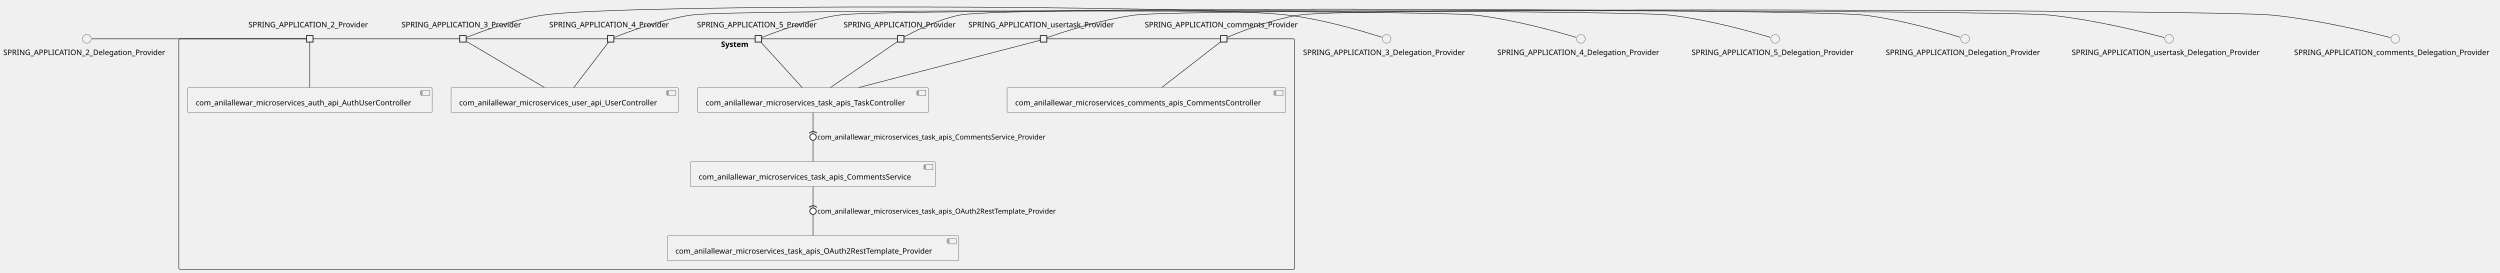
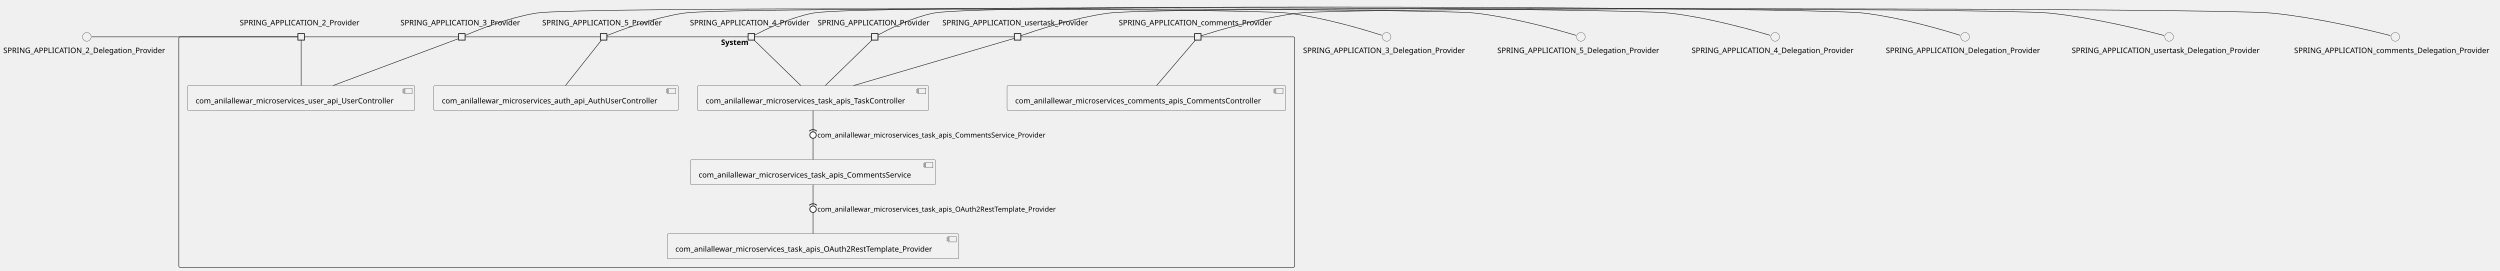
- <svg xmlns="http://www.w3.org/2000/svg" xmlns:xlink="http://www.w3.org/1999/xlink" contentStyleType="text/css" height="503px" preserveAspectRatio="none" style="width:4620px;height:503px;background:#FFFFFF;" version="1.1" viewBox="0 0 4620 503" width="4620px" zoomAndPan="magnify">
+ <svg xmlns="http://www.w3.org/2000/svg" xmlns:xlink="http://www.w3.org/1999/xlink" contentStyleType="text/css" height="500px" preserveAspectRatio="none" style="width:4620px;height:500px;background:#FFFFFF;" version="1.1" viewBox="0 0 4620 500" width="4620px" zoomAndPan="magnify">
  <defs />
  <g>
    <g id="cluster_System">
-       <rect fill="none" height="426" rx="2.5" ry="2.5" style="stroke:#181818;stroke-width:1.0;" width="2062" x="330.5" y="71.77" />
-       <text fill="#000000" font-family="sans-serif" font-size="14" font-weight="bold" lengthAdjust="spacing" textLength="58" x="1332.5" y="86.765">System</text>
+       <rect fill="none" height="426" rx="2.5" ry="2.5" style="stroke:#181818;stroke-width:1.0;" width="2062" x="330.5" y="68.11" />
+       <text fill="#000000" font-family="sans-serif" font-size="14" font-weight="bold" lengthAdjust="spacing" textLength="58" x="1332.5" y="83.105">System</text>
    </g>
    <g id="elem_com_anilallewar_microservices_auth_api_AuthUserController">
-       <a href="anilallewar-microservices-basics-spring-boot.repository#_8D3TctYMEe-HOIGa1L7xUg" target="_top" title="anilallewar-microservices-basics-spring-boot.repository#_8D3TctYMEe-HOIGa1L7xUg" xlink:actuate="onRequest" xlink:href="anilallewar-microservices-basics-spring-boot.repository#_8D3TctYMEe-HOIGa1L7xUg" xlink:show="new" xlink:title="anilallewar-microservices-basics-spring-boot.repository#_8D3TctYMEe-HOIGa1L7xUg" xlink:type="simple">
-         <rect fill="#F1F1F1" height="46.297" rx="2.5" ry="2.5" style="stroke:#181818;stroke-width:0.5;" width="452" x="346.5" y="161.77" />
-         <rect fill="#F1F1F1" height="10" style="stroke:#181818;stroke-width:0.5;" width="15" x="778.5" y="166.77" />
-         <rect fill="#F1F1F1" height="2" style="stroke:#181818;stroke-width:0.5;" width="4" x="776.5" y="168.77" />
-         <rect fill="#F1F1F1" height="2" style="stroke:#181818;stroke-width:0.5;" width="4" x="776.5" y="172.77" />
-         <text fill="#000000" font-family="sans-serif" font-size="14" lengthAdjust="spacing" textLength="412" x="361.5" y="194.765">com_anilallewar_microservices_auth_api_AuthUserController</text>
+       <a href="anilallewar-microservices-basics-spring-boot.repository#_4O2XatbVEe-tC8iE1ozeoQ" target="_top" title="anilallewar-microservices-basics-spring-boot.repository#_4O2XatbVEe-tC8iE1ozeoQ" xlink:actuate="onRequest" xlink:href="anilallewar-microservices-basics-spring-boot.repository#_4O2XatbVEe-tC8iE1ozeoQ" xlink:show="new" xlink:title="anilallewar-microservices-basics-spring-boot.repository#_4O2XatbVEe-tC8iE1ozeoQ" xlink:type="simple">
+         <rect fill="#F1F1F1" height="46.297" rx="2.5" ry="2.5" style="stroke:#181818;stroke-width:0.5;" width="452" x="801.5" y="158.11" />
+         <rect fill="#F1F1F1" height="10" style="stroke:#181818;stroke-width:0.5;" width="15" x="1233.5" y="163.11" />
+         <rect fill="#F1F1F1" height="2" style="stroke:#181818;stroke-width:0.5;" width="4" x="1231.5" y="165.11" />
+         <rect fill="#F1F1F1" height="2" style="stroke:#181818;stroke-width:0.5;" width="4" x="1231.5" y="169.11" />
+         <text fill="#000000" font-family="sans-serif" font-size="14" lengthAdjust="spacing" textLength="412" x="816.5" y="191.105">com_anilallewar_microservices_auth_api_AuthUserController</text>
      </a>
    </g>
    <g id="elem_com_anilallewar_microservices_comments_apis_CommentsController">
-       <a href="anilallewar-microservices-basics-spring-boot.repository#_8D3TctYMEe-HOIGa1L7xUg" target="_top" title="anilallewar-microservices-basics-spring-boot.repository#_8D3TctYMEe-HOIGa1L7xUg" xlink:actuate="onRequest" xlink:href="anilallewar-microservices-basics-spring-boot.repository#_8D3TctYMEe-HOIGa1L7xUg" xlink:show="new" xlink:title="anilallewar-microservices-basics-spring-boot.repository#_8D3TctYMEe-HOIGa1L7xUg" xlink:type="simple">
-         <rect fill="#F1F1F1" height="46.297" rx="2.5" ry="2.5" style="stroke:#181818;stroke-width:0.5;" width="515" x="1861" y="161.77" />
-         <rect fill="#F1F1F1" height="10" style="stroke:#181818;stroke-width:0.5;" width="15" x="2356" y="166.77" />
-         <rect fill="#F1F1F1" height="2" style="stroke:#181818;stroke-width:0.5;" width="4" x="2354" y="168.77" />
-         <rect fill="#F1F1F1" height="2" style="stroke:#181818;stroke-width:0.5;" width="4" x="2354" y="172.77" />
-         <text fill="#000000" font-family="sans-serif" font-size="14" lengthAdjust="spacing" textLength="475" x="1876" y="194.765">com_anilallewar_microservices_comments_apis_CommentsController</text>
+       <a href="anilallewar-microservices-basics-spring-boot.repository#_4O2XatbVEe-tC8iE1ozeoQ" target="_top" title="anilallewar-microservices-basics-spring-boot.repository#_4O2XatbVEe-tC8iE1ozeoQ" xlink:actuate="onRequest" xlink:href="anilallewar-microservices-basics-spring-boot.repository#_4O2XatbVEe-tC8iE1ozeoQ" xlink:show="new" xlink:title="anilallewar-microservices-basics-spring-boot.repository#_4O2XatbVEe-tC8iE1ozeoQ" xlink:type="simple">
+         <rect fill="#F1F1F1" height="46.297" rx="2.5" ry="2.5" style="stroke:#181818;stroke-width:0.5;" width="515" x="1861" y="158.11" />
+         <rect fill="#F1F1F1" height="10" style="stroke:#181818;stroke-width:0.5;" width="15" x="2356" y="163.11" />
+         <rect fill="#F1F1F1" height="2" style="stroke:#181818;stroke-width:0.5;" width="4" x="2354" y="165.11" />
+         <rect fill="#F1F1F1" height="2" style="stroke:#181818;stroke-width:0.5;" width="4" x="2354" y="169.11" />
+         <text fill="#000000" font-family="sans-serif" font-size="14" lengthAdjust="spacing" textLength="475" x="1876" y="191.105">com_anilallewar_microservices_comments_apis_CommentsController</text>
      </a>
    </g>
    <g id="elem_com_anilallewar_microservices_task_apis_CommentsService">
-       <a href="anilallewar-microservices-basics-spring-boot.repository#_8D3TctYMEe-HOIGa1L7xUg" target="_top" title="anilallewar-microservices-basics-spring-boot.repository#_8D3TctYMEe-HOIGa1L7xUg" xlink:actuate="onRequest" xlink:href="anilallewar-microservices-basics-spring-boot.repository#_8D3TctYMEe-HOIGa1L7xUg" xlink:show="new" xlink:title="anilallewar-microservices-basics-spring-boot.repository#_8D3TctYMEe-HOIGa1L7xUg" xlink:type="simple">
-         <rect fill="#F1F1F1" height="46.297" rx="2.5" ry="2.5" style="stroke:#181818;stroke-width:0.5;" width="453" x="1276" y="298.77" />
-         <rect fill="#F1F1F1" height="10" style="stroke:#181818;stroke-width:0.5;" width="15" x="1709" y="303.77" />
-         <rect fill="#F1F1F1" height="2" style="stroke:#181818;stroke-width:0.5;" width="4" x="1707" y="305.77" />
-         <rect fill="#F1F1F1" height="2" style="stroke:#181818;stroke-width:0.5;" width="4" x="1707" y="309.77" />
-         <text fill="#000000" font-family="sans-serif" font-size="14" lengthAdjust="spacing" textLength="413" x="1291" y="331.765">com_anilallewar_microservices_task_apis_CommentsService</text>
+       <a href="anilallewar-microservices-basics-spring-boot.repository#_4O2XatbVEe-tC8iE1ozeoQ" target="_top" title="anilallewar-microservices-basics-spring-boot.repository#_4O2XatbVEe-tC8iE1ozeoQ" xlink:actuate="onRequest" xlink:href="anilallewar-microservices-basics-spring-boot.repository#_4O2XatbVEe-tC8iE1ozeoQ" xlink:show="new" xlink:title="anilallewar-microservices-basics-spring-boot.repository#_4O2XatbVEe-tC8iE1ozeoQ" xlink:type="simple">
+         <rect fill="#F1F1F1" height="46.297" rx="2.5" ry="2.5" style="stroke:#181818;stroke-width:0.5;" width="453" x="1276" y="295.11" />
+         <rect fill="#F1F1F1" height="10" style="stroke:#181818;stroke-width:0.5;" width="15" x="1709" y="300.11" />
+         <rect fill="#F1F1F1" height="2" style="stroke:#181818;stroke-width:0.5;" width="4" x="1707" y="302.11" />
+         <rect fill="#F1F1F1" height="2" style="stroke:#181818;stroke-width:0.5;" width="4" x="1707" y="306.11" />
+         <text fill="#000000" font-family="sans-serif" font-size="14" lengthAdjust="spacing" textLength="413" x="1291" y="328.105">com_anilallewar_microservices_task_apis_CommentsService</text>
      </a>
    </g>
    <g id="elem_com_anilallewar_microservices_task_apis_OAuth2RestTemplate_Provider">
-       <a href="anilallewar-microservices-basics-spring-boot.repository#_8D3TctYMEe-HOIGa1L7xUg" target="_top" title="anilallewar-microservices-basics-spring-boot.repository#_8D3TctYMEe-HOIGa1L7xUg" xlink:actuate="onRequest" xlink:href="anilallewar-microservices-basics-spring-boot.repository#_8D3TctYMEe-HOIGa1L7xUg" xlink:show="new" xlink:title="anilallewar-microservices-basics-spring-boot.repository#_8D3TctYMEe-HOIGa1L7xUg" xlink:type="simple">
-         <rect fill="#F1F1F1" height="46.297" rx="2.5" ry="2.5" style="stroke:#181818;stroke-width:0.5;" width="539" x="1233" y="435.77" />
-         <rect fill="#F1F1F1" height="10" style="stroke:#181818;stroke-width:0.5;" width="15" x="1752" y="440.77" />
-         <rect fill="#F1F1F1" height="2" style="stroke:#181818;stroke-width:0.5;" width="4" x="1750" y="442.77" />
-         <rect fill="#F1F1F1" height="2" style="stroke:#181818;stroke-width:0.5;" width="4" x="1750" y="446.77" />
-         <text fill="#000000" font-family="sans-serif" font-size="14" lengthAdjust="spacing" textLength="499" x="1248" y="468.765">com_anilallewar_microservices_task_apis_OAuth2RestTemplate_Provider</text>
+       <a href="anilallewar-microservices-basics-spring-boot.repository#_4O2XatbVEe-tC8iE1ozeoQ" target="_top" title="anilallewar-microservices-basics-spring-boot.repository#_4O2XatbVEe-tC8iE1ozeoQ" xlink:actuate="onRequest" xlink:href="anilallewar-microservices-basics-spring-boot.repository#_4O2XatbVEe-tC8iE1ozeoQ" xlink:show="new" xlink:title="anilallewar-microservices-basics-spring-boot.repository#_4O2XatbVEe-tC8iE1ozeoQ" xlink:type="simple">
+         <rect fill="#F1F1F1" height="46.297" rx="2.5" ry="2.5" style="stroke:#181818;stroke-width:0.5;" width="539" x="1233" y="432.11" />
+         <rect fill="#F1F1F1" height="10" style="stroke:#181818;stroke-width:0.5;" width="15" x="1752" y="437.11" />
+         <rect fill="#F1F1F1" height="2" style="stroke:#181818;stroke-width:0.5;" width="4" x="1750" y="439.11" />
+         <rect fill="#F1F1F1" height="2" style="stroke:#181818;stroke-width:0.5;" width="4" x="1750" y="443.11" />
+         <text fill="#000000" font-family="sans-serif" font-size="14" lengthAdjust="spacing" textLength="499" x="1248" y="465.105">com_anilallewar_microservices_task_apis_OAuth2RestTemplate_Provider</text>
      </a>
    </g>
    <g id="elem_com_anilallewar_microservices_task_apis_TaskController">
-       <a href="anilallewar-microservices-basics-spring-boot.repository#_8D3TctYMEe-HOIGa1L7xUg" target="_top" title="anilallewar-microservices-basics-spring-boot.repository#_8D3TctYMEe-HOIGa1L7xUg" xlink:actuate="onRequest" xlink:href="anilallewar-microservices-basics-spring-boot.repository#_8D3TctYMEe-HOIGa1L7xUg" xlink:show="new" xlink:title="anilallewar-microservices-basics-spring-boot.repository#_8D3TctYMEe-HOIGa1L7xUg" xlink:type="simple">
-         <rect fill="#F1F1F1" height="46.297" rx="2.5" ry="2.5" style="stroke:#181818;stroke-width:0.5;" width="427" x="1289" y="161.77" />
-         <rect fill="#F1F1F1" height="10" style="stroke:#181818;stroke-width:0.5;" width="15" x="1696" y="166.77" />
-         <rect fill="#F1F1F1" height="2" style="stroke:#181818;stroke-width:0.5;" width="4" x="1694" y="168.77" />
-         <rect fill="#F1F1F1" height="2" style="stroke:#181818;stroke-width:0.5;" width="4" x="1694" y="172.77" />
-         <text fill="#000000" font-family="sans-serif" font-size="14" lengthAdjust="spacing" textLength="387" x="1304" y="194.765">com_anilallewar_microservices_task_apis_TaskController</text>
+       <a href="anilallewar-microservices-basics-spring-boot.repository#_4O2XatbVEe-tC8iE1ozeoQ" target="_top" title="anilallewar-microservices-basics-spring-boot.repository#_4O2XatbVEe-tC8iE1ozeoQ" xlink:actuate="onRequest" xlink:href="anilallewar-microservices-basics-spring-boot.repository#_4O2XatbVEe-tC8iE1ozeoQ" xlink:show="new" xlink:title="anilallewar-microservices-basics-spring-boot.repository#_4O2XatbVEe-tC8iE1ozeoQ" xlink:type="simple">
+         <rect fill="#F1F1F1" height="46.297" rx="2.5" ry="2.5" style="stroke:#181818;stroke-width:0.5;" width="427" x="1289" y="158.11" />
+         <rect fill="#F1F1F1" height="10" style="stroke:#181818;stroke-width:0.5;" width="15" x="1696" y="163.11" />
+         <rect fill="#F1F1F1" height="2" style="stroke:#181818;stroke-width:0.5;" width="4" x="1694" y="165.11" />
+         <rect fill="#F1F1F1" height="2" style="stroke:#181818;stroke-width:0.5;" width="4" x="1694" y="169.11" />
+         <text fill="#000000" font-family="sans-serif" font-size="14" lengthAdjust="spacing" textLength="387" x="1304" y="191.105">com_anilallewar_microservices_task_apis_TaskController</text>
      </a>
    </g>
    <g id="elem_com_anilallewar_microservices_user_api_UserController">
-       <a href="anilallewar-microservices-basics-spring-boot.repository#_8D3TctYMEe-HOIGa1L7xUg" target="_top" title="anilallewar-microservices-basics-spring-boot.repository#_8D3TctYMEe-HOIGa1L7xUg" xlink:actuate="onRequest" xlink:href="anilallewar-microservices-basics-spring-boot.repository#_8D3TctYMEe-HOIGa1L7xUg" xlink:show="new" xlink:title="anilallewar-microservices-basics-spring-boot.repository#_8D3TctYMEe-HOIGa1L7xUg" xlink:type="simple">
-         <rect fill="#F1F1F1" height="46.297" rx="2.5" ry="2.5" style="stroke:#181818;stroke-width:0.5;" width="420" x="833.5" y="161.77" />
-         <rect fill="#F1F1F1" height="10" style="stroke:#181818;stroke-width:0.5;" width="15" x="1233.5" y="166.77" />
-         <rect fill="#F1F1F1" height="2" style="stroke:#181818;stroke-width:0.5;" width="4" x="1231.5" y="168.77" />
-         <rect fill="#F1F1F1" height="2" style="stroke:#181818;stroke-width:0.5;" width="4" x="1231.5" y="172.77" />
-         <text fill="#000000" font-family="sans-serif" font-size="14" lengthAdjust="spacing" textLength="380" x="848.5" y="194.765">com_anilallewar_microservices_user_api_UserController</text>
+       <a href="anilallewar-microservices-basics-spring-boot.repository#_4O2XatbVEe-tC8iE1ozeoQ" target="_top" title="anilallewar-microservices-basics-spring-boot.repository#_4O2XatbVEe-tC8iE1ozeoQ" xlink:actuate="onRequest" xlink:href="anilallewar-microservices-basics-spring-boot.repository#_4O2XatbVEe-tC8iE1ozeoQ" xlink:show="new" xlink:title="anilallewar-microservices-basics-spring-boot.repository#_4O2XatbVEe-tC8iE1ozeoQ" xlink:type="simple">
+         <rect fill="#F1F1F1" height="46.297" rx="2.5" ry="2.5" style="stroke:#181818;stroke-width:0.5;" width="420" x="346.5" y="158.11" />
+         <rect fill="#F1F1F1" height="10" style="stroke:#181818;stroke-width:0.5;" width="15" x="746.5" y="163.11" />
+         <rect fill="#F1F1F1" height="2" style="stroke:#181818;stroke-width:0.5;" width="4" x="744.5" y="165.11" />
+         <rect fill="#F1F1F1" height="2" style="stroke:#181818;stroke-width:0.5;" width="4" x="744.5" y="169.11" />
+         <text fill="#000000" font-family="sans-serif" font-size="14" lengthAdjust="spacing" textLength="380" x="361.5" y="191.105">com_anilallewar_microservices_user_api_UserController</text>
      </a>
    </g>
-     <text fill="#000000" font-family="sans-serif" font-size="14" lengthAdjust="spacing" textLength="227" x="459" y="50.468">SPRING_APPLICATION_2_Provider</text>
-     <rect fill="#F1F1F1" height="12" style="stroke:#181818;stroke-width:1.5;" width="12" x="566.5" y="65.77" />
-     <text fill="#000000" font-family="sans-serif" font-size="14" lengthAdjust="spacing" textLength="227" x="742" y="50.468">SPRING_APPLICATION_3_Provider</text>
-     <rect fill="#F1F1F1" height="12" style="stroke:#181818;stroke-width:1.5;" width="12" x="849.5" y="65.77" />
-     <text fill="#000000" font-family="sans-serif" font-size="14" lengthAdjust="spacing" textLength="227" x="1015" y="50.468">SPRING_APPLICATION_4_Provider</text>
-     <rect fill="#F1F1F1" height="12" style="stroke:#181818;stroke-width:1.5;" width="12" x="1122.5" y="65.77" />
-     <text fill="#000000" font-family="sans-serif" font-size="14" lengthAdjust="spacing" textLength="227" x="1288" y="50.468">SPRING_APPLICATION_5_Provider</text>
-     <rect fill="#F1F1F1" height="12" style="stroke:#181818;stroke-width:1.5;" width="12" x="1395.5" y="65.77" />
-     <text fill="#000000" font-family="sans-serif" font-size="14" lengthAdjust="spacing" textLength="211" x="1559" y="50.468">SPRING_APPLICATION_Provider</text>
-     <rect fill="#F1F1F1" height="12" style="stroke:#181818;stroke-width:1.5;" width="12" x="1658.5" y="65.77" />
-     <text fill="#000000" font-family="sans-serif" font-size="14" lengthAdjust="spacing" textLength="292" x="2115.5" y="50.468">SPRING_APPLICATION_comments_Provider</text>
-     <rect fill="#F1F1F1" height="12" style="stroke:#181818;stroke-width:1.5;" width="12" x="2255.5" y="65.77" />
-     <text fill="#000000" font-family="sans-serif" font-size="14" lengthAdjust="spacing" textLength="278" x="1789.5" y="50.468">SPRING_APPLICATION_usertask_Provider</text>
-     <rect fill="#F1F1F1" height="12" style="stroke:#181818;stroke-width:1.5;" width="12" x="1922.5" y="65.77" />
+     <text fill="#000000" font-family="sans-serif" font-size="14" lengthAdjust="spacing" textLength="227" x="443" y="46.808">SPRING_APPLICATION_2_Provider</text>
+     <rect fill="#F1F1F1" height="12" style="stroke:#181818;stroke-width:1.5;" width="12" x="550.5" y="62.11" />
+     <text fill="#000000" font-family="sans-serif" font-size="14" lengthAdjust="spacing" textLength="227" x="740" y="46.808">SPRING_APPLICATION_3_Provider</text>
+     <rect fill="#F1F1F1" height="12" style="stroke:#181818;stroke-width:1.5;" width="12" x="847.5" y="62.11" />
+     <text fill="#000000" font-family="sans-serif" font-size="14" lengthAdjust="spacing" textLength="227" x="1275" y="46.808">SPRING_APPLICATION_4_Provider</text>
+     <rect fill="#F1F1F1" height="12" style="stroke:#181818;stroke-width:1.5;" width="12" x="1382.5" y="62.11" />
+     <text fill="#000000" font-family="sans-serif" font-size="14" lengthAdjust="spacing" textLength="227" x="1002" y="46.808">SPRING_APPLICATION_5_Provider</text>
+     <rect fill="#F1F1F1" height="12" style="stroke:#181818;stroke-width:1.5;" width="12" x="1109.5" y="62.11" />
+     <text fill="#000000" font-family="sans-serif" font-size="14" lengthAdjust="spacing" textLength="211" x="1511" y="46.808">SPRING_APPLICATION_Provider</text>
+     <rect fill="#F1F1F1" height="12" style="stroke:#181818;stroke-width:1.5;" width="12" x="1610.5" y="62.11" />
+     <text fill="#000000" font-family="sans-serif" font-size="14" lengthAdjust="spacing" textLength="292" x="2067.5" y="46.808">SPRING_APPLICATION_comments_Provider</text>
+     <rect fill="#F1F1F1" height="12" style="stroke:#181818;stroke-width:1.5;" width="12" x="2207.5" y="62.11" />
+     <text fill="#000000" font-family="sans-serif" font-size="14" lengthAdjust="spacing" textLength="278" x="1741.5" y="46.808">SPRING_APPLICATION_usertask_Provider</text>
+     <rect fill="#F1F1F1" height="12" style="stroke:#181818;stroke-width:1.5;" width="12" x="1874.5" y="62.11" />
    <g id="elem_SPRING_APPLICATION_2_Delegation_Provider">
-       <ellipse cx="160.5" cy="71.77" fill="#F1F1F1" rx="8" ry="8" style="stroke:#181818;stroke-width:0.5;" />
-       <text fill="#000000" font-family="sans-serif" font-size="14" lengthAdjust="spacing" textLength="309" x="6" y="101.765">SPRING_APPLICATION_2_Delegation_Provider</text>
+       <ellipse cx="160.5" cy="68.11" fill="#F1F1F1" rx="8" ry="8" style="stroke:#181818;stroke-width:0.5;" />
+       <text fill="#000000" font-family="sans-serif" font-size="14" lengthAdjust="spacing" textLength="309" x="6" y="98.105">SPRING_APPLICATION_2_Delegation_Provider</text>
    </g>
    <g id="elem_SPRING_APPLICATION_3_Delegation_Provider">
-       <ellipse cx="2562.5" cy="71.77" fill="#F1F1F1" rx="8" ry="8" style="stroke:#181818;stroke-width:0.5;" />
-       <text fill="#000000" font-family="sans-serif" font-size="14" lengthAdjust="spacing" textLength="309" x="2408" y="101.765">SPRING_APPLICATION_3_Delegation_Provider</text>
+       <ellipse cx="2562.5" cy="68.11" fill="#F1F1F1" rx="8" ry="8" style="stroke:#181818;stroke-width:0.5;" />
+       <text fill="#000000" font-family="sans-serif" font-size="14" lengthAdjust="spacing" textLength="309" x="2408" y="98.105">SPRING_APPLICATION_3_Delegation_Provider</text>
    </g>
    <g id="elem_SPRING_APPLICATION_4_Delegation_Provider">
-       <ellipse cx="2921.5" cy="71.77" fill="#F1F1F1" rx="8" ry="8" style="stroke:#181818;stroke-width:0.5;" />
-       <text fill="#000000" font-family="sans-serif" font-size="14" lengthAdjust="spacing" textLength="309" x="2767" y="101.765">SPRING_APPLICATION_4_Delegation_Provider</text>
+       <ellipse cx="3280.5" cy="68.11" fill="#F1F1F1" rx="8" ry="8" style="stroke:#181818;stroke-width:0.5;" />
+       <text fill="#000000" font-family="sans-serif" font-size="14" lengthAdjust="spacing" textLength="309" x="3126" y="98.105">SPRING_APPLICATION_4_Delegation_Provider</text>
    </g>
    <g id="elem_SPRING_APPLICATION_5_Delegation_Provider">
-       <ellipse cx="3280.5" cy="71.77" fill="#F1F1F1" rx="8" ry="8" style="stroke:#181818;stroke-width:0.5;" />
-       <text fill="#000000" font-family="sans-serif" font-size="14" lengthAdjust="spacing" textLength="309" x="3126" y="101.765">SPRING_APPLICATION_5_Delegation_Provider</text>
+       <ellipse cx="2921.5" cy="68.11" fill="#F1F1F1" rx="8" ry="8" style="stroke:#181818;stroke-width:0.5;" />
+       <text fill="#000000" font-family="sans-serif" font-size="14" lengthAdjust="spacing" textLength="309" x="2767" y="98.105">SPRING_APPLICATION_5_Delegation_Provider</text>
    </g>
    <g id="elem_SPRING_APPLICATION_Delegation_Provider">
-       <ellipse cx="3631.5" cy="71.77" fill="#F1F1F1" rx="8" ry="8" style="stroke:#181818;stroke-width:0.5;" />
-       <text fill="#000000" font-family="sans-serif" font-size="14" lengthAdjust="spacing" textLength="293" x="3485" y="101.765">SPRING_APPLICATION_Delegation_Provider</text>
+       <ellipse cx="3631.5" cy="68.11" fill="#F1F1F1" rx="8" ry="8" style="stroke:#181818;stroke-width:0.5;" />
+       <text fill="#000000" font-family="sans-serif" font-size="14" lengthAdjust="spacing" textLength="293" x="3485" y="98.105">SPRING_APPLICATION_Delegation_Provider</text>
    </g>
    <g id="elem_SPRING_APPLICATION_comments_Delegation_Provider">
-       <ellipse cx="4426.5" cy="71.77" fill="#F1F1F1" rx="8" ry="8" style="stroke:#181818;stroke-width:0.5;" />
-       <text fill="#000000" font-family="sans-serif" font-size="14" lengthAdjust="spacing" textLength="374" x="4239.5" y="101.765">SPRING_APPLICATION_comments_Delegation_Provider</text>
+       <ellipse cx="4426.5" cy="68.11" fill="#F1F1F1" rx="8" ry="8" style="stroke:#181818;stroke-width:0.5;" />
+       <text fill="#000000" font-family="sans-serif" font-size="14" lengthAdjust="spacing" textLength="374" x="4239.5" y="98.105">SPRING_APPLICATION_comments_Delegation_Provider</text>
    </g>
    <g id="elem_SPRING_APPLICATION_usertask_Delegation_Provider">
-       <ellipse cx="4008.5" cy="71.77" fill="#F1F1F1" rx="8" ry="8" style="stroke:#181818;stroke-width:0.5;" />
-       <text fill="#000000" font-family="sans-serif" font-size="14" lengthAdjust="spacing" textLength="360" x="3828.5" y="101.765">SPRING_APPLICATION_usertask_Delegation_Provider</text>
+       <ellipse cx="4008.5" cy="68.11" fill="#F1F1F1" rx="8" ry="8" style="stroke:#181818;stroke-width:0.5;" />
+       <text fill="#000000" font-family="sans-serif" font-size="14" lengthAdjust="spacing" textLength="360" x="3828.5" y="98.105">SPRING_APPLICATION_usertask_Delegation_Provider</text>
    </g>
    <g id="link_SPRING_APPLICATION_2_Delegation_Provider_SPRING_APPLICATION_2_Provider">
-       <path d="M169.69,71.77 C223.3,71.77 523.27,71.77 566.35,71.77 " fill="none" id="SPRING_APPLICATION_2_Delegation_Provider-SPRING_APPLICATION_2_Provider" style="stroke:#181818;stroke-width:1.0;" />
+       <path d="M169.73,68.11 C222.11,68.11 508.14,68.11 550.31,68.11 " fill="none" id="SPRING_APPLICATION_2_Delegation_Provider-SPRING_APPLICATION_2_Provider" style="stroke:#181818;stroke-width:1.0;" />
    </g>
-     <g id="link_SPRING_APPLICATION_2_Provider_com_anilallewar_microservices_auth_api_AuthUserController">
-       <path d="M572.5,77.83 C572.5,92.42 572.5,135.23 572.5,161.75 " fill="none" id="SPRING_APPLICATION_2_Provider-com_anilallewar_microservices_auth_api_AuthUserController" style="stroke:#181818;stroke-width:1.0;" />
+     <g id="link_SPRING_APPLICATION_2_Provider_com_anilallewar_microservices_user_api_UserController">
+       <path d="M556.5,74.17 C556.5,88.76 556.5,131.57 556.5,158.09 " fill="none" id="SPRING_APPLICATION_2_Provider-com_anilallewar_microservices_user_api_UserController" style="stroke:#181818;stroke-width:1.0;" />
    </g>
    <g id="link_SPRING_APPLICATION_3_Delegation_Provider_SPRING_APPLICATION_3_Provider">
-       <path d="M2553.47,68.8 C2527.03,60.28 2447.32,35.85 2379,27.77 C2227.39,9.85 1156.11,6 1005,27.77 C947.69,36.03 881.73,61.23 861.62,69.27 " fill="none" id="SPRING_APPLICATION_3_Delegation_Provider-SPRING_APPLICATION_3_Provider" style="stroke:#181818;stroke-width:1.0;" />
+       <path d="M2553.47,65.14 C2527.03,56.62 2447.32,32.19 2379,24.11 C2302.48,15.06 1068.15,12.31 992,24.11 C939.15,32.3 878.85,57.1 859.68,65.38 " fill="none" id="SPRING_APPLICATION_3_Delegation_Provider-SPRING_APPLICATION_3_Provider" style="stroke:#181818;stroke-width:1.0;" />
    </g>
    <g id="link_SPRING_APPLICATION_3_Provider_com_anilallewar_microservices_user_api_UserController">
-       <path d="M861.76,76.46 C883.86,89.52 959.48,134.17 1005.93,161.59 " fill="none" id="SPRING_APPLICATION_3_Provider-com_anilallewar_microservices_user_api_UserController" style="stroke:#181818;stroke-width:1.0;" />
+       <path d="M847.3,71.43 C818.02,82.37 691.88,129.51 615.68,157.99 " fill="none" id="SPRING_APPLICATION_3_Provider-com_anilallewar_microservices_user_api_UserController" style="stroke:#181818;stroke-width:1.0;" />
    </g>
    <g id="link_SPRING_APPLICATION_4_Delegation_Provider_SPRING_APPLICATION_4_Provider">
-       <path d="M2912.22,68.92 C2884.27,60.51 2798.32,35.88 2725,27.77 C2645.1,18.93 1357.57,16.3 1278,27.77 C1220.69,36.03 1154.73,61.23 1134.62,69.27 " fill="none" id="SPRING_APPLICATION_4_Delegation_Provider-SPRING_APPLICATION_4_Provider" style="stroke:#181818;stroke-width:1.0;" />
+       <path d="M3271.22,65.26 C3243.27,56.85 3157.32,32.22 3084,24.11 C2996.7,14.46 1589.36,8.09 1503,24.11 C1459.66,32.15 1411.55,55.96 1394.72,64.77 " fill="none" id="SPRING_APPLICATION_4_Delegation_Provider-SPRING_APPLICATION_4_Provider" style="stroke:#181818;stroke-width:1.0;" />
    </g>
-     <g id="link_SPRING_APPLICATION_4_Provider_com_anilallewar_microservices_user_api_UserController">
-       <path d="M1124.63,77.83 C1113.45,92.42 1080.67,135.23 1060.36,161.75 " fill="none" id="SPRING_APPLICATION_4_Provider-com_anilallewar_microservices_user_api_UserController" style="stroke:#181818;stroke-width:1.0;" />
+     <g id="link_SPRING_APPLICATION_4_Provider_com_anilallewar_microservices_task_apis_TaskController">
+       <path d="M1393.69,74.17 C1408.68,88.76 1452.64,131.57 1479.88,158.09 " fill="none" id="SPRING_APPLICATION_4_Provider-com_anilallewar_microservices_task_apis_TaskController" style="stroke:#181818;stroke-width:1.0;" />
    </g>
    <g id="link_SPRING_APPLICATION_5_Delegation_Provider_SPRING_APPLICATION_5_Provider">
-       <path d="M3271.22,68.92 C3243.27,60.51 3157.32,35.88 3084,27.77 C2999.35,18.41 1635.3,15.62 1551,27.77 C1493.69,36.03 1427.73,61.23 1407.62,69.27 " fill="none" id="SPRING_APPLICATION_5_Delegation_Provider-SPRING_APPLICATION_5_Provider" style="stroke:#181818;stroke-width:1.0;" />
+       <path d="M2912.22,65.26 C2884.27,56.85 2798.32,32.22 2725,24.11 C2644.38,15.19 1345.28,12.54 1265,24.11 C1207.69,32.37 1141.73,57.57 1121.62,65.61 " fill="none" id="SPRING_APPLICATION_5_Delegation_Provider-SPRING_APPLICATION_5_Provider" style="stroke:#181818;stroke-width:1.0;" />
    </g>
-     <g id="link_SPRING_APPLICATION_5_Provider_com_anilallewar_microservices_task_apis_TaskController">
-       <path d="M1406.1,77.83 C1419.38,92.42 1458.33,135.23 1482.46,161.75 " fill="none" id="SPRING_APPLICATION_5_Provider-com_anilallewar_microservices_task_apis_TaskController" style="stroke:#181818;stroke-width:1.0;" />
+     <g id="link_SPRING_APPLICATION_5_Provider_com_anilallewar_microservices_auth_api_AuthUserController">
+       <path d="M1111.49,74.17 C1099.92,88.76 1065.99,131.57 1044.96,158.09 " fill="none" id="SPRING_APPLICATION_5_Provider-com_anilallewar_microservices_auth_api_AuthUserController" style="stroke:#181818;stroke-width:1.0;" />
    </g>
    <g id="link_SPRING_APPLICATION_Delegation_Provider_SPRING_APPLICATION_Provider">
-       <path d="M3622.22,68.8 C3595.04,60.28 3513.11,35.84 3443,27.77 C3350.89,17.16 1865.04,10.16 1774,27.77 C1732.56,35.78 1686.91,59.39 1670.66,68.31 " fill="none" id="SPRING_APPLICATION_Delegation_Provider-SPRING_APPLICATION_Provider" style="stroke:#181818;stroke-width:1.0;" />
+       <path d="M3622.22,65.14 C3595.04,56.62 3513.11,32.18 3443,24.11 C3348.24,13.2 1819.65,6 1726,24.11 C1684.56,32.12 1638.91,55.73 1622.66,64.65 " fill="none" id="SPRING_APPLICATION_Delegation_Provider-SPRING_APPLICATION_Provider" style="stroke:#181818;stroke-width:1.0;" />
    </g>
    <g id="link_SPRING_APPLICATION_Provider_com_anilallewar_microservices_task_apis_TaskController">
-       <path d="M1658.35,76.99 C1638.35,90.69 1574.21,134.64 1534.72,161.69 " fill="none" id="SPRING_APPLICATION_Provider-com_anilallewar_microservices_task_apis_TaskController" style="stroke:#181818;stroke-width:1.0;" />
+       <path d="M1611.31,74.17 C1596.32,88.76 1552.36,131.57 1525.12,158.09 " fill="none" id="SPRING_APPLICATION_Provider-com_anilallewar_microservices_task_apis_TaskController" style="stroke:#181818;stroke-width:1.0;" />
    </g>
    <g id="link_SPRING_APPLICATION_comments_Delegation_Provider_SPRING_APPLICATION_comments_Provider">
-       <path d="M4417.41,69.38 C4386.69,61.45 4283.83,36.02 4197,27.77 C4097.67,18.33 2499.62,12.59 2401,27.77 C2347.79,35.96 2287.04,60.76 2267.73,69.04 " fill="none" id="SPRING_APPLICATION_comments_Delegation_Provider-SPRING_APPLICATION_comments_Provider" style="stroke:#181818;stroke-width:1.0;" />
+       <path d="M4417.41,65.72 C4386.69,57.79 4283.83,32.36 4197,24.11 C4097.67,14.67 2500.12,12.64 2401,24.11 C2328.26,32.53 2242.76,58.74 2219.56,66.15 " fill="none" id="SPRING_APPLICATION_comments_Delegation_Provider-SPRING_APPLICATION_comments_Provider" style="stroke:#181818;stroke-width:1.0;" />
    </g>
    <g id="link_SPRING_APPLICATION_comments_Provider_com_anilallewar_microservices_comments_apis_CommentsController">
-       <path d="M2255.36,77.54 C2236.97,91.81 2181.51,134.86 2147.09,161.57 " fill="none" id="SPRING_APPLICATION_comments_Provider-com_anilallewar_microservices_comments_apis_CommentsController" style="stroke:#181818;stroke-width:1.0;" />
+       <path d="M2209.17,74.17 C2196.68,88.76 2160.05,131.57 2137.35,158.09 " fill="none" id="SPRING_APPLICATION_comments_Provider-com_anilallewar_microservices_comments_apis_CommentsController" style="stroke:#181818;stroke-width:1.0;" />
    </g>
    <g id="link_SPRING_APPLICATION_usertask_Delegation_Provider_SPRING_APPLICATION_usertask_Provider">
-       <path d="M3999.27,69.27 C3969,61.21 3869.86,35.98 3786,27.77 C3692.67,18.63 2191.02,15.89 2098,27.77 C2032.56,36.13 1956.27,61.93 1934.55,69.6 " fill="none" id="SPRING_APPLICATION_usertask_Delegation_Provider-SPRING_APPLICATION_usertask_Provider" style="stroke:#181818;stroke-width:1.0;" />
+       <path d="M3999.27,65.61 C3969,57.55 3869.86,32.32 3786,24.11 C3690.01,14.71 2145.67,11.9 2050,24.11 C1984.56,32.47 1908.27,58.27 1886.55,65.94 " fill="none" id="SPRING_APPLICATION_usertask_Delegation_Provider-SPRING_APPLICATION_usertask_Provider" style="stroke:#181818;stroke-width:1.0;" />
    </g>
    <g id="link_SPRING_APPLICATION_usertask_Provider_com_anilallewar_microservices_task_apis_TaskController">
-       <path d="M1922.48,74.34 C1886.63,83.68 1699.09,132.55 1587.1,161.73 " fill="none" id="SPRING_APPLICATION_usertask_Provider-com_anilallewar_microservices_task_apis_TaskController" style="stroke:#181818;stroke-width:1.0;" />
+       <path d="M1874.25,70.94 C1840.32,80.91 1676.03,129.15 1577.57,158.07 " fill="none" id="SPRING_APPLICATION_usertask_Provider-com_anilallewar_microservices_task_apis_TaskController" style="stroke:#181818;stroke-width:1.0;" />
    </g>
    <g id="link_com_anilallewar_microservices_task_apis_TaskController_com_anilallewar_microservices_task_apis_CommentsService">
-       <path d="M1502.5,208.06 C1502.5,233.08 1502.5,273.42 1502.5,298.44 " fill="none" id="com_anilallewar_microservices_task_apis_TaskController-com_anilallewar_microservices_task_apis_CommentsService" style="stroke:#181818;stroke-width:1.0;" />
-       <text fill="#000000" font-family="sans-serif" font-size="13" lengthAdjust="spacing" textLength="447" x="1510.5" y="257.837">com_anilallewar_microservices_task_apis_CommentsService_Provider</text>
-       <path d="M1509.571,246.179 A10,10 0 0 0 1495.429 246.179" fill="none" style="stroke:#181818;stroke-width:1.5;" />
-       <ellipse cx="1502.5" cy="253.25" fill="#FFFFFF" rx="6" ry="6" style="stroke:#181818;stroke-width:1.5;" />
+       <path d="M1502.5,204.4 C1502.5,229.42 1502.5,269.76 1502.5,294.78 " fill="none" id="com_anilallewar_microservices_task_apis_TaskController-com_anilallewar_microservices_task_apis_CommentsService" style="stroke:#181818;stroke-width:1.0;" />
+       <text fill="#000000" font-family="sans-serif" font-size="13" lengthAdjust="spacing" textLength="447" x="1510.5" y="254.177">com_anilallewar_microservices_task_apis_CommentsService_Provider</text>
+       <path d="M1509.571,242.519 A10,10 0 0 0 1495.429 242.519" fill="none" style="stroke:#181818;stroke-width:1.5;" />
+       <ellipse cx="1502.5" cy="249.59" fill="#FFFFFF" rx="6" ry="6" style="stroke:#181818;stroke-width:1.5;" />
    </g>
    <g id="link_com_anilallewar_microservices_task_apis_CommentsService_com_anilallewar_microservices_task_apis_OAuth2RestTemplate_Provider">
-       <path d="M1502.5,345.06 C1502.5,370.08 1502.5,410.42 1502.5,435.44 " fill="none" id="com_anilallewar_microservices_task_apis_CommentsService-com_anilallewar_microservices_task_apis_OAuth2RestTemplate_Provider" style="stroke:#181818;stroke-width:1.0;" />
-       <text fill="#000000" font-family="sans-serif" font-size="13" lengthAdjust="spacing" textLength="465" x="1510.5" y="394.837">com_anilallewar_microservices_task_apis_OAuth2RestTemplate_Provider</text>
-       <path d="M1509.571,383.179 A10,10 0 0 0 1495.429 383.179" fill="none" style="stroke:#181818;stroke-width:1.5;" />
-       <ellipse cx="1502.5" cy="390.25" fill="#FFFFFF" rx="6" ry="6" style="stroke:#181818;stroke-width:1.5;" />
+       <path d="M1502.5,341.4 C1502.5,366.42 1502.5,406.76 1502.5,431.78 " fill="none" id="com_anilallewar_microservices_task_apis_CommentsService-com_anilallewar_microservices_task_apis_OAuth2RestTemplate_Provider" style="stroke:#181818;stroke-width:1.0;" />
+       <text fill="#000000" font-family="sans-serif" font-size="13" lengthAdjust="spacing" textLength="465" x="1510.5" y="391.177">com_anilallewar_microservices_task_apis_OAuth2RestTemplate_Provider</text>
+       <path d="M1509.571,379.519 A10,10 0 0 0 1495.429 379.519" fill="none" style="stroke:#181818;stroke-width:1.5;" />
+       <ellipse cx="1502.5" cy="386.59" fill="#FFFFFF" rx="6" ry="6" style="stroke:#181818;stroke-width:1.5;" />
    </g>
  </g>
</svg>
